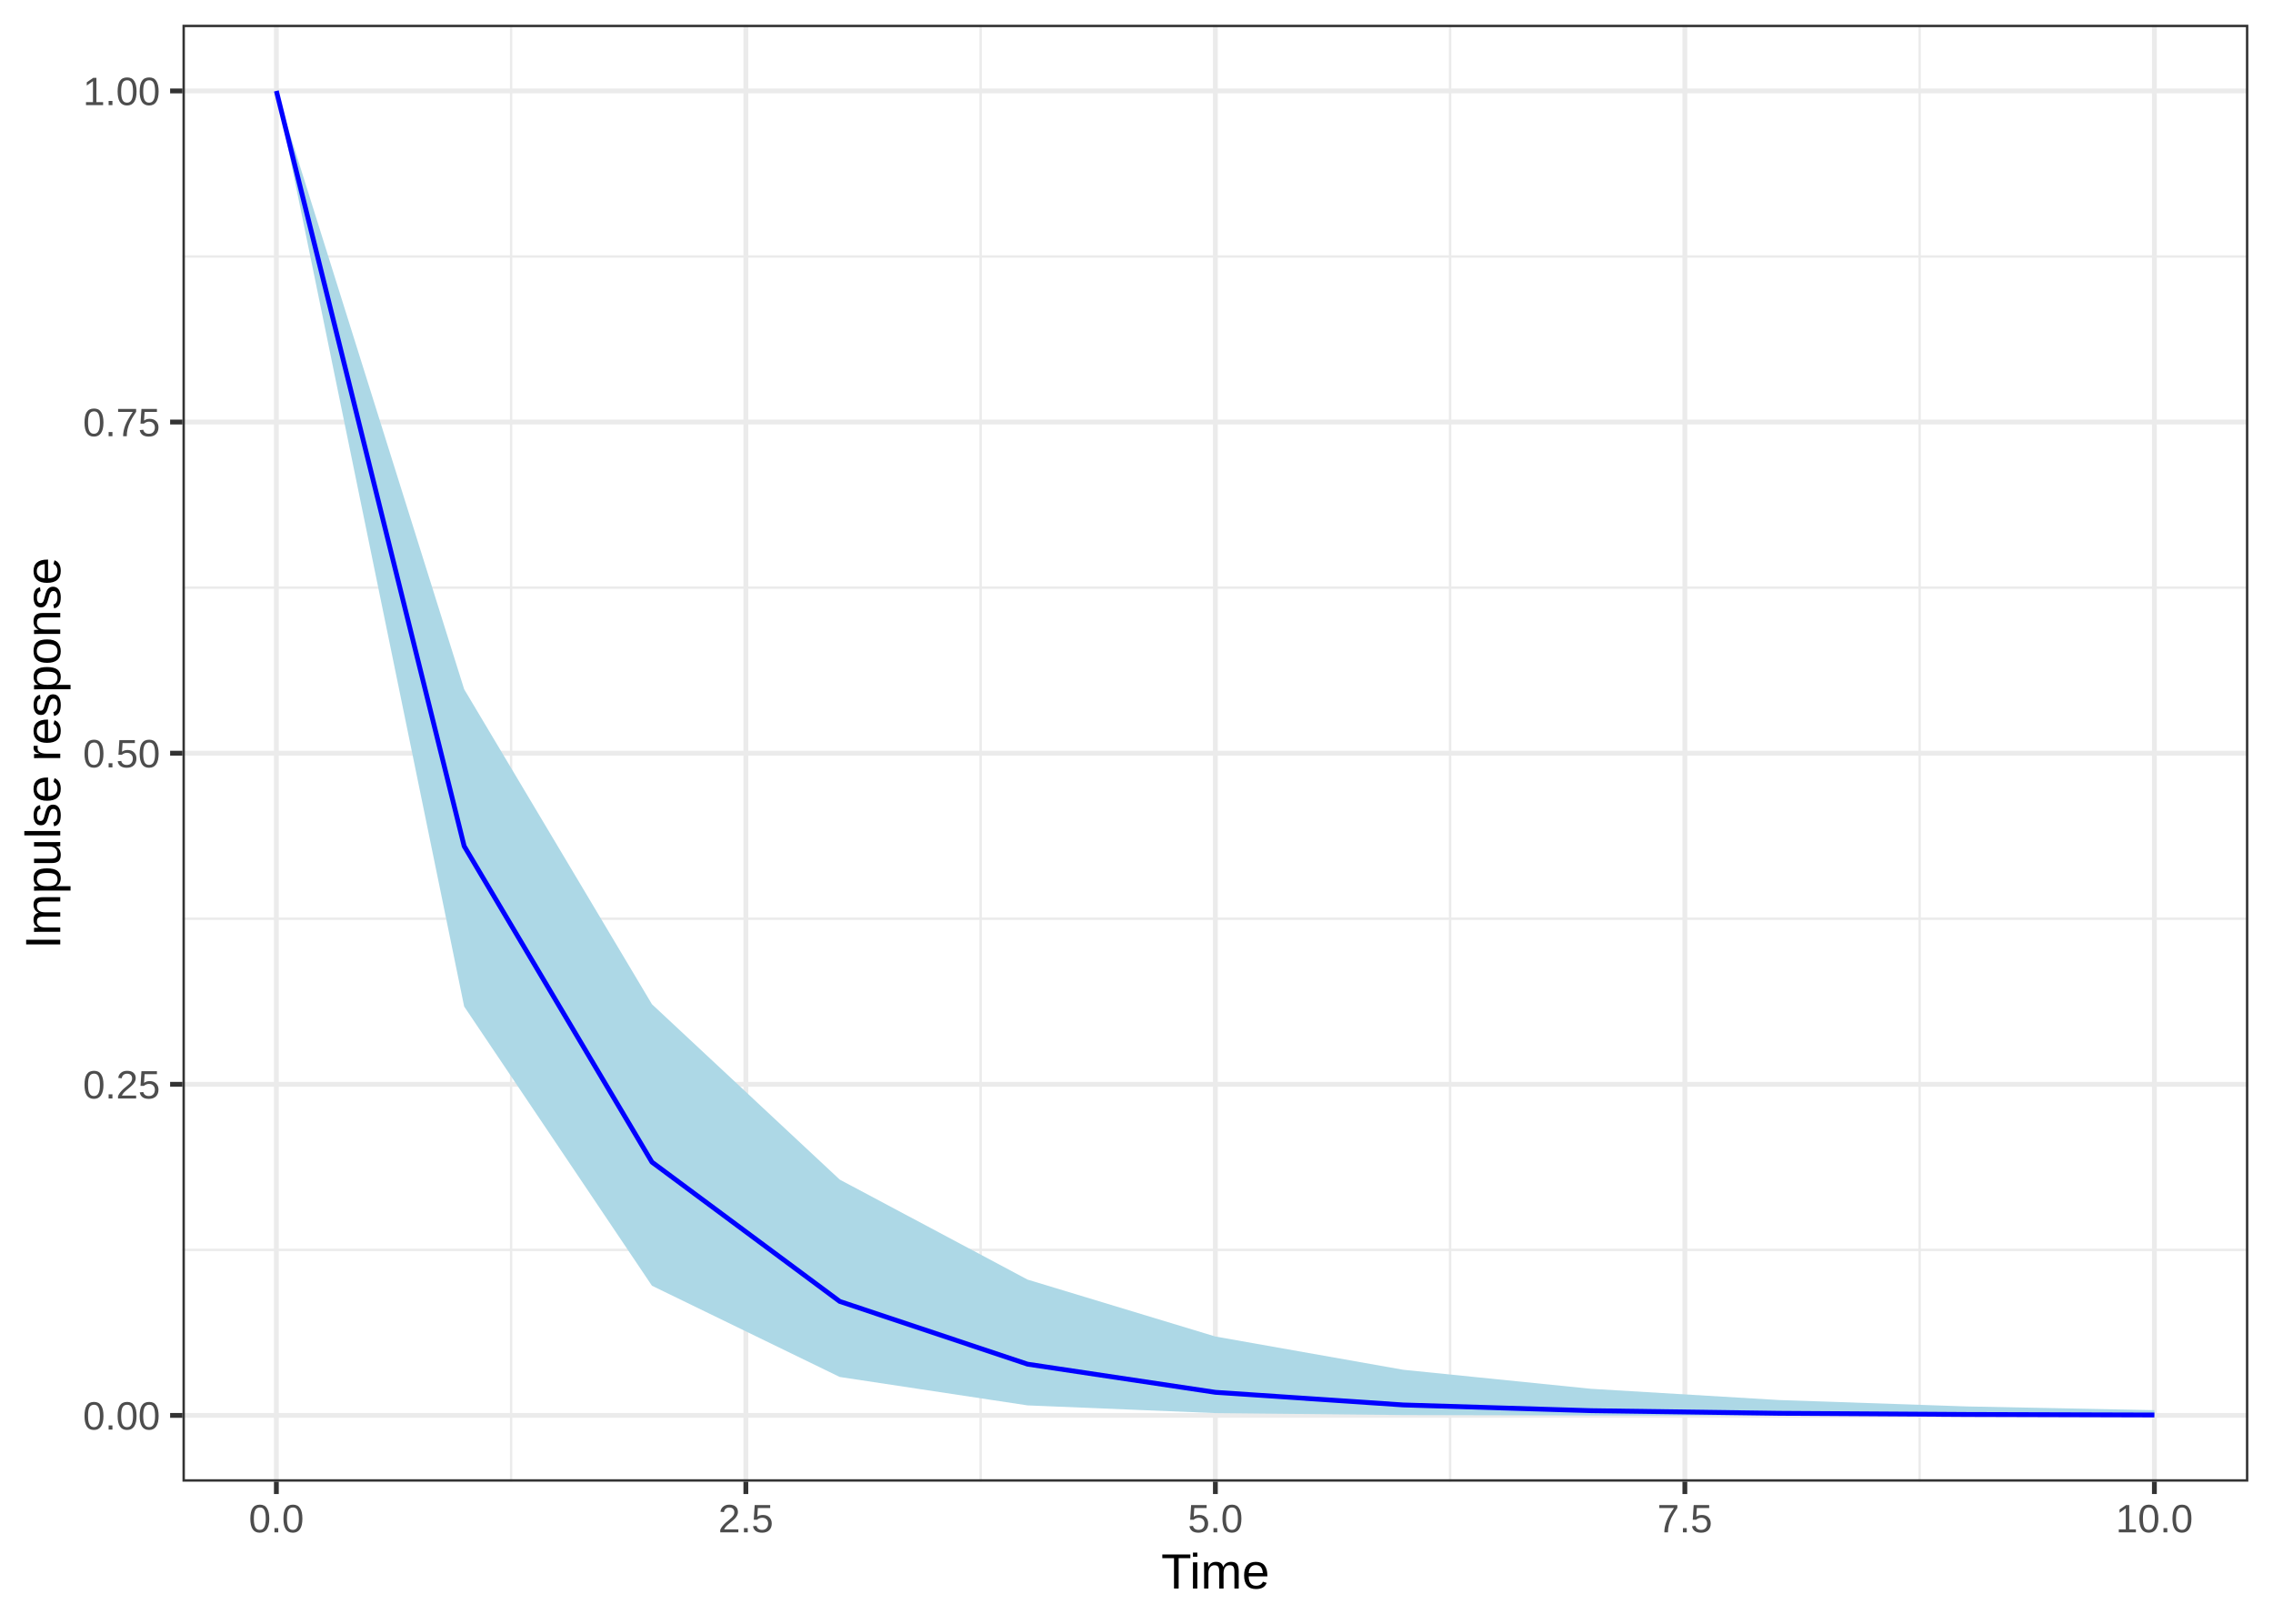
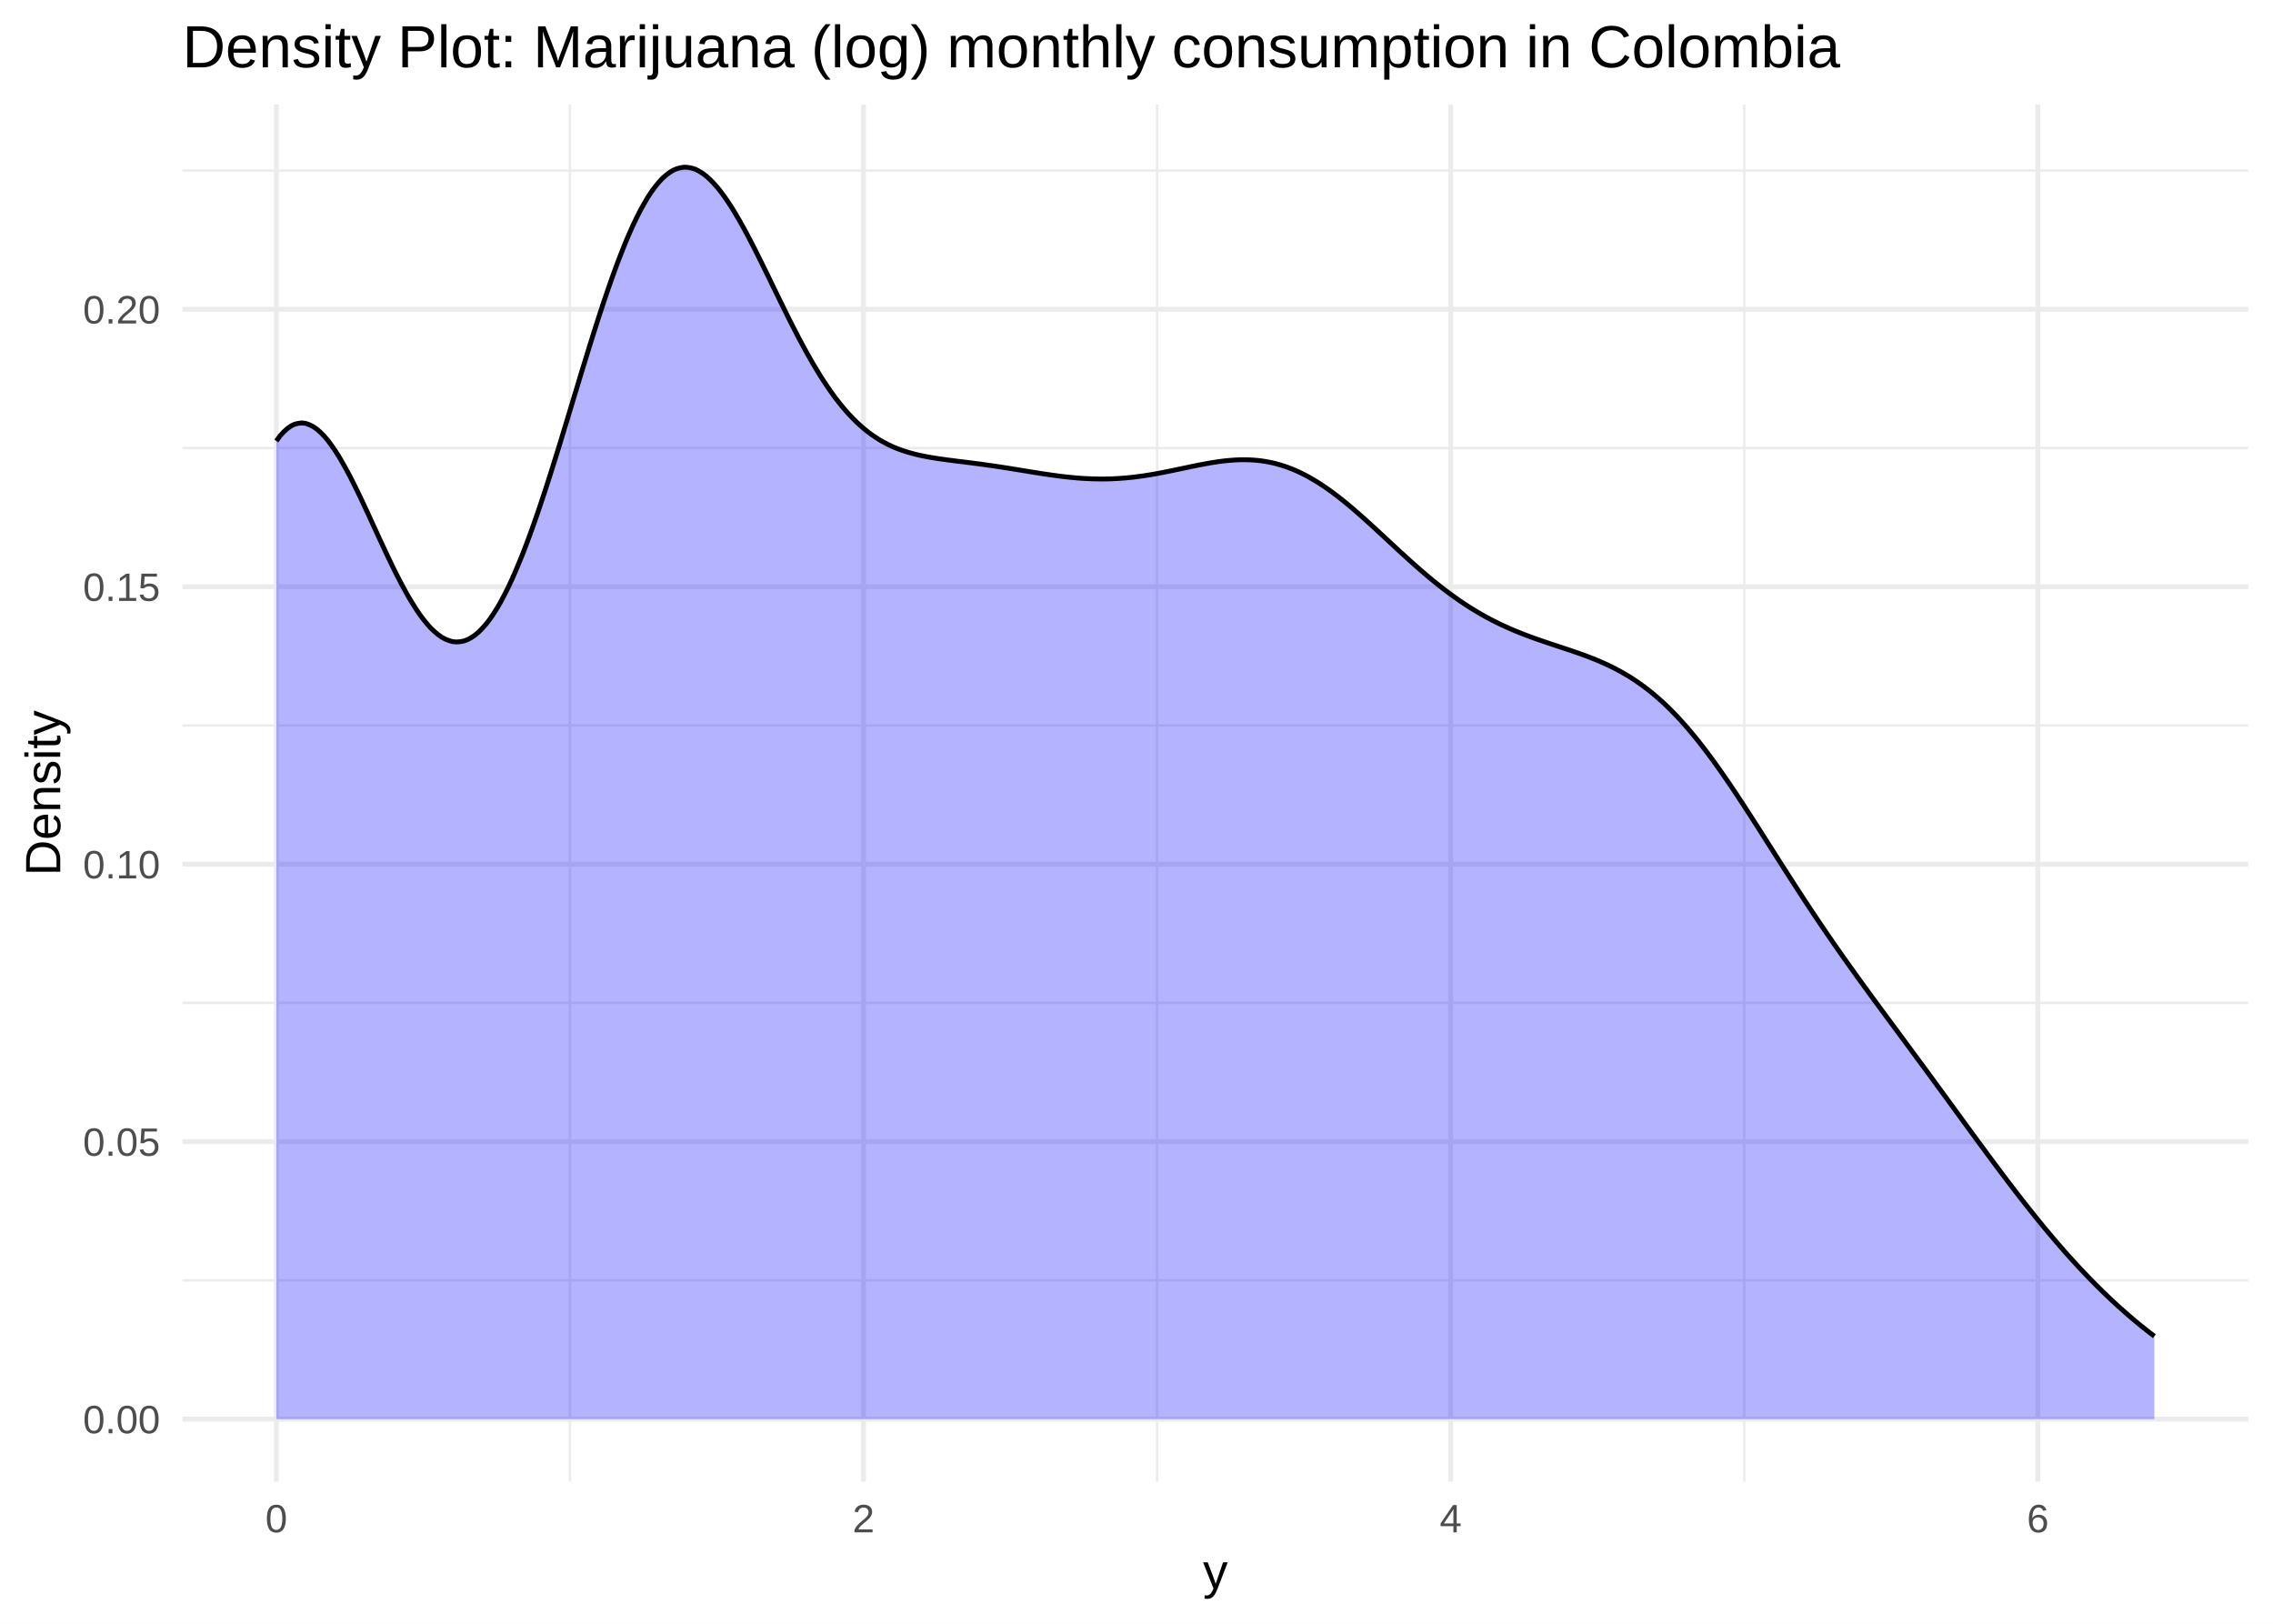
<svg xmlns="http://www.w3.org/2000/svg" width="504.00pt" height="360.00pt" viewBox="0 0 504.00 360.00">
  <g class="svglite">
    <defs>
      <style type="text/css">
    .svglite line, .svglite polyline, .svglite polygon, .svglite path, .svglite rect, .svglite circle {
      fill: none;
      stroke: #000000;
      stroke-linecap: round;
      stroke-linejoin: round;
      stroke-miterlimit: 10.00;
    }
    .svglite text {
      white-space: pre;
    }
    .svglite g.glyphgroup path {
      fill: inherit;
      stroke: none;
    }
  </style>
    </defs>
    <rect width="100%" height="100%" style="stroke: none; fill: #FFFFFF;" />
    <defs>
      <clipPath id="cpMC4wMHw1MDQuMDB8MC4wMHwzNjAuMDA=">
        <rect x="0.00" y="0.00" width="504.00" height="360.00" />
      </clipPath>
    </defs>
    <g clip-path="url(#cpMC4wMHw1MDQuMDB8MC4wMHwzNjAuMDA=)">
-       <rect x="0.00" y="0.00" width="504.00" height="360.00" style="stroke-width: 1.07; stroke: #FFFFFF; fill: #FFFFFF;" />
+       <rect x="0.00" y="0.00" width="504.00" height="360.00" style="stroke-width: 1.07; stroke: none; fill: #FFFFFF;" />
    </g>
    <defs>
-       <clipPath id="cpNDAuNDZ8NDk4LjUyfDUuNDh8MzI4LjUw">
-         <rect x="40.46" y="5.48" width="458.07" height="323.02" />
+       <clipPath id="cpNDAuNDZ8NDk4LjUyfDIzLjE4fDMyOC41MA==">
+         <rect x="40.46" y="23.18" width="458.07" height="305.33" />
      </clipPath>
    </defs>
-     <g clip-path="url(#cpNDAuNDZ8NDk4LjUyfDUuNDh8MzI4LjUw)">
-       <rect x="40.46" y="5.48" width="458.07" height="323.02" style="stroke-width: 1.07; stroke: none; fill: #FFFFFF;" />
-       <polyline points="40.46,277.11 498.52,277.11 " style="stroke-width: 0.53; stroke: #EBEBEB; stroke-linecap: butt;" />
-       <polyline points="40.46,203.69 498.52,203.69 " style="stroke-width: 0.53; stroke: #EBEBEB; stroke-linecap: butt;" />
-       <polyline points="40.46,130.28 498.52,130.28 " style="stroke-width: 0.53; stroke: #EBEBEB; stroke-linecap: butt;" />
-       <polyline points="40.46,56.87 498.52,56.87 " style="stroke-width: 0.53; stroke: #EBEBEB; stroke-linecap: butt;" />
-       <polyline points="113.33,328.50 113.33,5.48 " style="stroke-width: 0.53; stroke: #EBEBEB; stroke-linecap: butt;" />
-       <polyline points="217.44,328.50 217.44,5.48 " style="stroke-width: 0.53; stroke: #EBEBEB; stroke-linecap: butt;" />
-       <polyline points="321.54,328.50 321.54,5.48 " style="stroke-width: 0.53; stroke: #EBEBEB; stroke-linecap: butt;" />
-       <polyline points="425.65,328.50 425.65,5.48 " style="stroke-width: 0.53; stroke: #EBEBEB; stroke-linecap: butt;" />
-       <polyline points="40.46,313.81 498.52,313.81 " style="stroke-width: 1.07; stroke: #EBEBEB; stroke-linecap: butt;" />
-       <polyline points="40.46,240.40 498.52,240.40 " style="stroke-width: 1.07; stroke: #EBEBEB; stroke-linecap: butt;" />
-       <polyline points="40.46,166.99 498.52,166.99 " style="stroke-width: 1.07; stroke: #EBEBEB; stroke-linecap: butt;" />
-       <polyline points="40.46,93.57 498.52,93.57 " style="stroke-width: 1.07; stroke: #EBEBEB; stroke-linecap: butt;" />
-       <polyline points="40.46,20.16 498.52,20.16 " style="stroke-width: 1.07; stroke: #EBEBEB; stroke-linecap: butt;" />
-       <polyline points="61.28,328.50 61.28,5.48 " style="stroke-width: 1.07; stroke: #EBEBEB; stroke-linecap: butt;" />
-       <polyline points="165.38,328.50 165.38,5.48 " style="stroke-width: 1.07; stroke: #EBEBEB; stroke-linecap: butt;" />
-       <polyline points="269.49,328.50 269.49,5.48 " style="stroke-width: 1.07; stroke: #EBEBEB; stroke-linecap: butt;" />
-       <polyline points="373.59,328.50 373.59,5.48 " style="stroke-width: 1.07; stroke: #EBEBEB; stroke-linecap: butt;" />
-       <polyline points="477.70,328.50 477.70,5.48 " style="stroke-width: 1.07; stroke: #EBEBEB; stroke-linecap: butt;" />
-       <polygon points="61.28,20.16 102.92,152.81 144.56,222.65 186.20,261.53 227.85,283.70 269.49,296.32 311.13,303.69 352.77,307.91 394.41,310.40 436.06,311.82 477.70,312.65 477.70,313.82 436.06,313.82 394.41,313.82 352.77,313.82 311.13,313.73 269.49,313.30 227.85,311.59 186.20,305.29 144.56,285.06 102.92,223.15 61.28,20.16 " style="stroke-width: 0.00; stroke: none; stroke-linecap: butt; fill: #ADD8E6;" />
-       <polyline points="61.28,20.16 102.92,152.81 144.56,222.65 186.20,261.53 227.85,283.70 269.49,296.32 311.13,303.69 352.77,307.91 394.41,310.40 436.06,311.82 477.70,312.65 " style="stroke-width: 1.07; stroke: none; stroke-linecap: butt;" />
-       <polyline points="477.70,313.82 436.06,313.82 394.41,313.82 352.77,313.82 311.13,313.73 269.49,313.30 227.85,311.59 186.20,305.29 144.56,285.06 102.92,223.15 61.28,20.16 " style="stroke-width: 1.07; stroke: none; stroke-linecap: butt;" />
-       <polyline points="61.28,20.16 102.92,187.59 144.56,257.65 186.20,288.54 227.85,302.45 269.49,308.69 311.13,311.49 352.77,312.76 394.41,313.34 436.06,313.60 477.70,313.72 " style="stroke-width: 1.07; stroke: #0000FF; stroke-linecap: butt;" />
-       <rect x="40.46" y="5.48" width="458.07" height="323.02" style="stroke-width: 1.07; stroke: #333333;" />
+     <g clip-path="url(#cpNDAuNDZ8NDk4LjUyfDIzLjE4fDMyOC41MA==)">
+       <polyline points="40.46,283.87 498.52,283.87 " style="stroke-width: 0.53; stroke: #EBEBEB; stroke-linecap: butt;" />
+       <polyline points="40.46,222.35 498.52,222.35 " style="stroke-width: 0.53; stroke: #EBEBEB; stroke-linecap: butt;" />
+       <polyline points="40.46,160.84 498.52,160.84 " style="stroke-width: 0.53; stroke: #EBEBEB; stroke-linecap: butt;" />
+       <polyline points="40.46,99.32 498.52,99.32 " style="stroke-width: 0.53; stroke: #EBEBEB; stroke-linecap: butt;" />
+       <polyline points="40.46,37.81 498.52,37.81 " style="stroke-width: 0.53; stroke: #EBEBEB; stroke-linecap: butt;" />
+       <polyline points="126.37,328.50 126.37,23.18 " style="stroke-width: 0.53; stroke: #EBEBEB; stroke-linecap: butt;" />
+       <polyline points="256.57,328.50 256.57,23.18 " style="stroke-width: 0.53; stroke: #EBEBEB; stroke-linecap: butt;" />
+       <polyline points="386.76,328.50 386.76,23.18 " style="stroke-width: 0.53; stroke: #EBEBEB; stroke-linecap: butt;" />
+       <polyline points="40.46,314.63 498.52,314.63 " style="stroke-width: 1.07; stroke: #EBEBEB; stroke-linecap: butt;" />
+       <polyline points="40.46,253.11 498.52,253.11 " style="stroke-width: 1.07; stroke: #EBEBEB; stroke-linecap: butt;" />
+       <polyline points="40.46,191.60 498.52,191.60 " style="stroke-width: 1.07; stroke: #EBEBEB; stroke-linecap: butt;" />
+       <polyline points="40.46,130.08 498.52,130.08 " style="stroke-width: 1.07; stroke: #EBEBEB; stroke-linecap: butt;" />
+       <polyline points="40.46,68.57 498.52,68.57 " style="stroke-width: 1.07; stroke: #EBEBEB; stroke-linecap: butt;" />
+       <polyline points="61.28,328.50 61.28,23.18 " style="stroke-width: 1.07; stroke: #EBEBEB; stroke-linecap: butt;" />
+       <polyline points="191.47,328.50 191.47,23.18 " style="stroke-width: 1.07; stroke: #EBEBEB; stroke-linecap: butt;" />
+       <polyline points="321.67,328.50 321.67,23.18 " style="stroke-width: 1.07; stroke: #EBEBEB; stroke-linecap: butt;" />
+       <polyline points="451.86,328.50 451.86,23.18 " style="stroke-width: 1.07; stroke: #EBEBEB; stroke-linecap: butt;" />
+       <polygon points="61.28,97.77 62.09,96.64 62.91,95.75 63.72,95.02 64.54,94.43 65.35,94.05 66.17,93.85 66.98,93.77 67.80,93.88 68.61,94.17 69.43,94.57 70.24,95.13 71.06,95.85 71.87,96.68 72.69,97.63 73.50,98.73 74.32,99.91 75.13,101.18 75.94,102.58 76.76,104.04 77.57,105.55 78.39,107.17 79.20,108.82 80.02,110.50 80.83,112.24 81.65,114.00 82.46,115.77 83.28,117.54 84.09,119.32 84.91,121.08 85.72,122.82 86.54,124.53 87.35,126.21 88.17,127.84 88.98,129.40 89.80,130.92 90.61,132.37 91.43,133.72 92.24,135.01 93.06,136.22 93.87,137.31 94.69,138.31 95.50,139.24 96.32,140.01 97.13,140.69 97.95,141.28 98.76,141.71 99.58,142.03 100.39,142.26 101.21,142.33 102.02,142.27 102.84,142.12 103.65,141.82 104.47,141.38 105.28,140.84 106.10,140.16 106.91,139.34 107.73,138.42 108.54,137.38 109.36,136.18 110.17,134.90 110.99,133.51 111.80,131.97 112.62,130.35 113.43,128.64 114.25,126.78 115.06,124.85 115.88,122.85 116.69,120.73 117.51,118.54 118.32,116.28 119.14,113.94 119.95,111.53 120.77,109.07 121.58,106.56 122.40,103.99 123.21,101.39 124.03,98.76 124.84,96.09 125.65,93.42 126.47,90.72 127.28,88.03 128.10,85.33 128.91,82.64 129.73,79.98 130.54,77.34 131.36,74.72 132.17,72.15 132.99,69.62 133.80,67.14 134.62,64.73 135.43,62.39 136.25,60.10 137.06,57.91 137.88,55.81 138.69,53.77 139.51,51.85 140.32,50.04 141.14,48.31 141.95,46.70 142.77,45.23 143.58,43.84 144.40,42.58 145.21,41.48 146.03,40.47 146.84,39.58 147.66,38.86 148.47,38.24 149.29,37.73 150.10,37.40 150.92,37.18 151.73,37.06 152.55,37.11 153.36,37.27 154.18,37.52 154.99,37.94 155.81,38.45 156.62,39.06 157.44,39.80 158.25,40.64 159.07,41.56 159.88,42.58 160.70,43.70 161.51,44.88 162.33,46.14 163.14,47.49 163.96,48.88 164.77,50.33 165.59,51.84 166.40,53.39 167.22,54.97 168.03,56.59 168.85,58.23 169.66,59.89 170.48,61.56 171.29,63.24 172.11,64.92 172.92,66.59 173.74,68.25 174.55,69.90 175.36,71.52 176.18,73.12 176.99,74.69 177.81,76.23 178.62,77.72 179.44,79.19 180.25,80.61 181.07,81.97 181.88,83.30 182.70,84.58 183.51,85.79 184.33,86.97 185.14,88.10 185.96,89.15 186.77,90.16 187.59,91.13 188.40,92.02 189.22,92.87 190.03,93.68 190.85,94.42 191.66,95.12 192.48,95.78 193.29,96.38 194.11,96.93 194.92,97.46 195.74,97.93 196.55,98.36 197.37,98.77 198.18,99.14 199.00,99.47 199.81,99.77 200.63,100.05 201.44,100.30 202.26,100.53 203.07,100.74 203.89,100.93 204.70,101.10 205.52,101.26 206.33,101.41 207.15,101.54 207.96,101.67 208.78,101.79 209.59,101.90 210.41,102.01 211.22,102.11 212.04,102.22 212.85,102.32 213.67,102.42 214.48,102.52 215.30,102.62 216.11,102.73 216.93,102.83 217.74,102.94 218.56,103.06 219.37,103.17 220.19,103.29 221.00,103.41 221.82,103.53 222.63,103.66 223.45,103.78 224.26,103.91 225.07,104.05 225.89,104.18 226.70,104.31 227.52,104.44 228.33,104.58 229.15,104.71 229.96,104.84 230.78,104.97 231.59,105.09 232.41,105.21 233.22,105.33 234.04,105.44 234.85,105.55 235.67,105.65 236.48,105.74 237.30,105.83 238.11,105.90 238.93,105.98 239.74,106.04 240.56,106.09 241.37,106.13 242.19,106.16 243.00,106.18 243.82,106.20 244.63,106.20 245.45,106.19 246.26,106.17 247.08,106.13 247.89,106.09 248.71,106.03 249.52,105.97 250.34,105.89 251.15,105.81 251.97,105.71 252.78,105.60 253.60,105.49 254.41,105.36 255.23,105.23 256.04,105.09 256.86,104.94 257.67,104.78 258.49,104.62 259.30,104.46 260.12,104.29 260.93,104.12 261.75,103.95 262.56,103.78 263.38,103.61 264.19,103.43 265.01,103.27 265.82,103.10 266.64,102.95 267.45,102.80 268.27,102.65 269.08,102.52 269.90,102.39 270.71,102.28 271.53,102.18 272.34,102.10 273.16,102.03 273.97,101.98 274.78,101.94 275.60,101.93 276.41,101.94 277.23,101.96 278.04,102.01 278.86,102.08 279.67,102.17 280.49,102.30 281.30,102.44 282.12,102.61 282.93,102.81 283.75,103.04 284.56,103.28 285.38,103.56 286.19,103.87 287.01,104.20 287.82,104.56 288.64,104.95 289.45,105.36 290.27,105.80 291.08,106.27 291.90,106.76 292.71,107.27 293.53,107.81 294.34,108.37 295.16,108.95 295.97,109.56 296.79,110.18 297.60,110.82 298.42,111.48 299.23,112.16 300.05,112.85 300.86,113.55 301.68,114.27 302.49,114.99 303.31,115.73 304.12,116.47 304.94,117.21 305.75,117.97 306.57,118.72 307.38,119.48 308.20,120.24 309.01,120.99 309.83,121.75 310.64,122.50 311.46,123.24 312.27,123.98 313.09,124.72 313.90,125.44 314.72,126.16 315.53,126.86 316.35,127.56 317.16,128.24 317.98,128.91 318.79,129.56 319.61,130.21 320.42,130.84 321.24,131.45 322.05,132.04 322.87,132.63 323.68,133.20 324.49,133.75 325.31,134.28 326.12,134.80 326.94,135.30 327.75,135.79 328.57,136.26 329.38,136.72 330.20,137.16 331.01,137.58 331.83,137.99 332.64,138.39 333.46,138.77 334.27,139.14 335.09,139.50 335.90,139.85 336.72,140.18 337.53,140.50 338.35,140.82 339.16,141.12 339.98,141.42 340.79,141.71 341.61,141.99 342.42,142.27 343.24,142.55 344.05,142.82 344.87,143.09 345.68,143.36 346.50,143.63 347.31,143.90 348.13,144.17 348.94,144.45 349.76,144.73 350.57,145.02 351.39,145.31 352.20,145.62 353.02,145.94 353.83,146.26 354.65,146.61 355.46,146.96 356.28,147.33 357.09,147.72 357.91,148.13 358.72,148.55 359.54,149.00 360.35,149.47 361.17,149.95 361.98,150.47 362.80,151.01 363.61,151.57 364.43,152.16 365.24,152.78 366.06,153.42 366.87,154.09 367.69,154.80 368.50,155.52 369.32,156.28 370.13,157.07 370.95,157.89 371.76,158.73 372.58,159.61 373.39,160.52 374.20,161.44 375.02,162.41 375.83,163.39 376.65,164.40 377.46,165.44 378.28,166.51 379.09,167.59 379.91,168.70 380.72,169.83 381.54,170.98 382.35,172.15 383.17,173.34 383.98,174.54 384.80,175.75 385.61,176.99 386.43,178.23 387.24,179.48 388.06,180.74 388.87,182.01 389.69,183.28 390.50,184.56 391.32,185.84 392.13,187.12 392.95,188.41 393.76,189.69 394.58,190.97 395.39,192.25 396.21,193.52 397.02,194.79 397.84,196.06 398.65,197.31 399.47,198.57 400.28,199.81 401.10,201.05 401.91,202.28 402.73,203.50 403.54,204.71 404.36,205.91 405.17,207.11 405.99,208.29 406.80,209.47 407.62,210.64 408.43,211.80 409.25,212.96 410.06,214.10 410.88,215.24 411.69,216.38 412.51,217.51 413.32,218.63 414.14,219.75 414.95,220.87 415.77,221.98 416.58,223.08 417.40,224.19 418.21,225.30 419.03,226.40 419.84,227.50 420.66,228.60 421.47,229.70 422.28,230.80 423.10,231.90 423.91,233.01 424.73,234.11 425.54,235.22 426.36,236.32 427.17,237.43 427.99,238.54 428.80,239.65 429.62,240.77 430.43,241.88 431.25,243.00 432.06,244.11 432.88,245.23 433.69,246.35 434.51,247.46 435.32,248.58 436.14,249.70 436.95,250.81 437.77,251.93 438.58,253.04 439.40,254.15 440.21,255.25 441.03,256.36 441.84,257.45 442.66,258.55 443.47,259.64 444.29,260.72 445.10,261.80 445.92,262.87 446.73,263.93 447.55,264.99 448.36,266.03 449.18,267.07 449.99,268.10 450.81,269.13 451.62,270.14 452.44,271.14 453.25,272.13 454.07,273.11 454.88,274.08 455.70,275.04 456.51,275.99 457.33,276.92 458.14,277.85 458.96,278.76 459.77,279.66 460.59,280.55 461.40,281.42 462.22,282.28 463.03,283.13 463.85,283.97 464.66,284.80 465.48,285.61 466.29,286.41 467.11,287.19 467.92,287.97 468.74,288.73 469.55,289.48 470.37,290.21 471.18,290.93 471.99,291.64 472.81,292.34 473.62,293.02 474.44,293.70 475.25,294.35 476.07,295.00 476.88,295.63 477.70,296.25 477.70,314.63 476.88,314.63 476.07,314.63 475.25,314.63 474.44,314.63 473.62,314.63 472.81,314.63 471.99,314.63 471.18,314.63 470.37,314.63 469.55,314.63 468.74,314.63 467.92,314.63 467.11,314.63 466.29,314.63 465.48,314.63 464.66,314.63 463.85,314.63 463.03,314.63 462.22,314.63 461.40,314.63 460.59,314.63 459.77,314.63 458.96,314.63 458.14,314.63 457.33,314.63 456.51,314.63 455.70,314.63 454.88,314.63 454.07,314.63 453.25,314.63 452.44,314.63 451.62,314.63 450.81,314.63 449.99,314.63 449.18,314.63 448.36,314.63 447.55,314.63 446.73,314.63 445.92,314.63 445.10,314.63 444.29,314.63 443.47,314.63 442.66,314.63 441.84,314.63 441.03,314.63 440.21,314.63 439.40,314.63 438.58,314.63 437.77,314.63 436.95,314.63 436.14,314.63 435.32,314.63 434.51,314.63 433.69,314.63 432.88,314.63 432.06,314.63 431.25,314.63 430.43,314.63 429.62,314.63 428.80,314.63 427.99,314.63 427.17,314.63 426.36,314.63 425.54,314.63 424.73,314.63 423.91,314.63 423.10,314.63 422.28,314.63 421.47,314.63 420.66,314.63 419.84,314.63 419.03,314.63 418.21,314.63 417.40,314.63 416.58,314.63 415.77,314.63 414.95,314.63 414.14,314.63 413.32,314.63 412.51,314.63 411.69,314.63 410.88,314.63 410.06,314.63 409.25,314.63 408.43,314.63 407.62,314.63 406.80,314.63 405.99,314.63 405.17,314.63 404.36,314.63 403.54,314.63 402.73,314.63 401.91,314.63 401.10,314.63 400.28,314.63 399.47,314.63 398.65,314.63 397.84,314.63 397.02,314.63 396.21,314.63 395.39,314.63 394.58,314.63 393.76,314.63 392.95,314.63 392.13,314.63 391.32,314.63 390.50,314.63 389.69,314.63 388.87,314.63 388.06,314.63 387.24,314.63 386.43,314.63 385.61,314.63 384.80,314.63 383.98,314.63 383.17,314.63 382.35,314.63 381.54,314.63 380.72,314.63 379.91,314.63 379.09,314.63 378.28,314.63 377.46,314.63 376.65,314.63 375.83,314.63 375.02,314.63 374.20,314.63 373.39,314.63 372.58,314.63 371.76,314.63 370.95,314.63 370.13,314.63 369.32,314.63 368.50,314.63 367.69,314.63 366.87,314.63 366.06,314.63 365.24,314.63 364.43,314.63 363.61,314.63 362.80,314.63 361.98,314.63 361.17,314.63 360.35,314.63 359.54,314.63 358.72,314.63 357.91,314.63 357.09,314.63 356.28,314.63 355.46,314.63 354.65,314.63 353.83,314.63 353.02,314.63 352.20,314.63 351.39,314.63 350.57,314.63 349.76,314.63 348.94,314.63 348.13,314.63 347.31,314.63 346.50,314.63 345.68,314.63 344.87,314.63 344.05,314.63 343.24,314.63 342.42,314.63 341.61,314.63 340.79,314.63 339.98,314.63 339.16,314.63 338.35,314.63 337.53,314.63 336.72,314.63 335.90,314.63 335.09,314.63 334.27,314.63 333.46,314.63 332.64,314.63 331.83,314.63 331.01,314.63 330.20,314.63 329.38,314.63 328.57,314.63 327.75,314.63 326.94,314.63 326.12,314.63 325.31,314.63 324.49,314.63 323.68,314.63 322.87,314.63 322.05,314.63 321.24,314.63 320.42,314.63 319.61,314.63 318.79,314.63 317.98,314.63 317.16,314.63 316.35,314.63 315.53,314.63 314.72,314.63 313.90,314.63 313.09,314.63 312.27,314.63 311.46,314.63 310.64,314.63 309.83,314.63 309.01,314.63 308.20,314.63 307.38,314.63 306.57,314.63 305.75,314.63 304.94,314.63 304.12,314.63 303.31,314.63 302.49,314.63 301.68,314.63 300.86,314.63 300.05,314.63 299.23,314.63 298.42,314.63 297.60,314.63 296.79,314.63 295.97,314.63 295.16,314.63 294.34,314.63 293.53,314.63 292.71,314.63 291.90,314.63 291.08,314.63 290.27,314.63 289.45,314.63 288.64,314.63 287.82,314.63 287.01,314.63 286.19,314.63 285.38,314.63 284.56,314.63 283.75,314.63 282.93,314.63 282.12,314.63 281.30,314.63 280.49,314.63 279.67,314.63 278.86,314.63 278.04,314.63 277.23,314.63 276.41,314.63 275.60,314.63 274.78,314.63 273.97,314.63 273.16,314.63 272.34,314.63 271.53,314.63 270.71,314.63 269.90,314.63 269.08,314.63 268.27,314.63 267.45,314.63 266.64,314.63 265.82,314.63 265.01,314.63 264.19,314.63 263.38,314.63 262.56,314.63 261.75,314.63 260.93,314.63 260.12,314.63 259.30,314.63 258.49,314.63 257.67,314.63 256.86,314.63 256.04,314.63 255.23,314.63 254.41,314.63 253.60,314.63 252.78,314.63 251.97,314.63 251.15,314.63 250.34,314.63 249.52,314.63 248.71,314.63 247.89,314.63 247.08,314.63 246.26,314.63 245.45,314.63 244.63,314.63 243.82,314.63 243.00,314.63 242.19,314.63 241.37,314.63 240.56,314.63 239.74,314.63 238.93,314.63 238.11,314.63 237.30,314.63 236.48,314.63 235.67,314.63 234.85,314.63 234.04,314.63 233.22,314.63 232.41,314.63 231.59,314.63 230.78,314.63 229.96,314.63 229.15,314.63 228.33,314.63 227.52,314.63 226.70,314.63 225.89,314.63 225.07,314.63 224.26,314.63 223.45,314.63 222.63,314.63 221.82,314.63 221.00,314.63 220.19,314.63 219.37,314.63 218.56,314.63 217.74,314.63 216.93,314.63 216.11,314.63 215.30,314.63 214.48,314.63 213.67,314.63 212.85,314.63 212.04,314.63 211.22,314.63 210.41,314.63 209.59,314.63 208.78,314.63 207.96,314.63 207.15,314.63 206.33,314.63 205.52,314.63 204.70,314.63 203.89,314.63 203.07,314.63 202.26,314.63 201.44,314.63 200.63,314.63 199.81,314.63 199.00,314.63 198.18,314.63 197.37,314.63 196.55,314.63 195.74,314.63 194.92,314.63 194.11,314.63 193.29,314.63 192.48,314.63 191.66,314.63 190.85,314.63 190.03,314.63 189.22,314.63 188.40,314.63 187.59,314.63 186.77,314.63 185.96,314.63 185.14,314.63 184.33,314.63 183.51,314.63 182.70,314.63 181.88,314.63 181.07,314.63 180.25,314.63 179.44,314.63 178.62,314.63 177.81,314.63 176.99,314.63 176.18,314.63 175.36,314.63 174.55,314.63 173.74,314.63 172.92,314.63 172.11,314.63 171.29,314.63 170.48,314.63 169.66,314.63 168.85,314.63 168.03,314.63 167.22,314.63 166.40,314.63 165.59,314.63 164.77,314.63 163.96,314.63 163.14,314.63 162.33,314.63 161.51,314.63 160.70,314.63 159.88,314.63 159.07,314.63 158.25,314.63 157.44,314.63 156.62,314.63 155.81,314.63 154.99,314.63 154.18,314.63 153.36,314.63 152.55,314.63 151.73,314.63 150.92,314.63 150.10,314.63 149.29,314.63 148.47,314.63 147.66,314.63 146.84,314.63 146.03,314.63 145.21,314.63 144.40,314.63 143.58,314.63 142.77,314.63 141.95,314.63 141.14,314.63 140.32,314.63 139.51,314.63 138.69,314.63 137.88,314.63 137.06,314.63 136.25,314.63 135.43,314.63 134.62,314.63 133.80,314.63 132.99,314.63 132.17,314.63 131.36,314.63 130.54,314.63 129.73,314.63 128.91,314.63 128.10,314.63 127.28,314.63 126.47,314.63 125.65,314.63 124.84,314.63 124.03,314.63 123.21,314.63 122.40,314.63 121.58,314.63 120.77,314.63 119.95,314.63 119.14,314.63 118.32,314.63 117.51,314.63 116.69,314.63 115.88,314.63 115.06,314.63 114.25,314.63 113.43,314.63 112.62,314.63 111.80,314.63 110.99,314.63 110.17,314.63 109.36,314.63 108.54,314.63 107.73,314.63 106.91,314.63 106.10,314.63 105.28,314.63 104.47,314.63 103.65,314.63 102.84,314.63 102.02,314.63 101.21,314.63 100.39,314.63 99.58,314.63 98.76,314.63 97.95,314.63 97.13,314.63 96.32,314.63 95.50,314.63 94.69,314.63 93.87,314.63 93.06,314.63 92.24,314.63 91.43,314.63 90.61,314.63 89.80,314.63 88.98,314.63 88.17,314.63 87.35,314.63 86.54,314.63 85.72,314.63 84.91,314.63 84.09,314.63 83.28,314.63 82.46,314.63 81.65,314.63 80.83,314.63 80.02,314.63 79.20,314.63 78.39,314.63 77.57,314.63 76.76,314.63 75.94,314.63 75.13,314.63 74.32,314.63 73.50,314.63 72.69,314.63 71.87,314.63 71.06,314.63 70.24,314.63 69.43,314.63 68.61,314.63 67.80,314.63 66.98,314.63 66.17,314.63 65.35,314.63 64.54,314.63 63.72,314.63 62.91,314.63 62.09,314.63 61.28,314.63 " style="stroke-width: 0.00; stroke: none; stroke-linecap: butt; fill: #0000FF; fill-opacity: 0.30;" />
+       <polyline points="61.28,97.77 62.09,96.64 62.91,95.75 63.72,95.02 64.54,94.43 65.35,94.05 66.17,93.85 66.98,93.77 67.80,93.88 68.61,94.17 69.43,94.57 70.24,95.13 71.06,95.85 71.87,96.68 72.69,97.63 73.50,98.73 74.32,99.91 75.13,101.18 75.94,102.58 76.76,104.04 77.57,105.55 78.39,107.17 79.20,108.82 80.02,110.50 80.83,112.24 81.65,114.00 82.46,115.77 83.28,117.54 84.09,119.32 84.91,121.08 85.72,122.82 86.54,124.53 87.35,126.21 88.17,127.84 88.98,129.40 89.80,130.92 90.61,132.37 91.43,133.72 92.24,135.01 93.06,136.22 93.87,137.31 94.69,138.31 95.50,139.24 96.32,140.01 97.13,140.69 97.95,141.28 98.76,141.71 99.58,142.03 100.39,142.26 101.21,142.33 102.02,142.27 102.84,142.12 103.65,141.82 104.47,141.38 105.28,140.84 106.10,140.16 106.91,139.34 107.73,138.42 108.54,137.38 109.36,136.18 110.17,134.90 110.99,133.51 111.80,131.97 112.62,130.35 113.43,128.64 114.25,126.78 115.06,124.85 115.88,122.85 116.69,120.73 117.51,118.54 118.32,116.28 119.14,113.94 119.95,111.53 120.77,109.07 121.58,106.56 122.40,103.99 123.21,101.39 124.03,98.76 124.84,96.09 125.65,93.42 126.47,90.72 127.28,88.03 128.10,85.33 128.91,82.64 129.73,79.98 130.54,77.34 131.36,74.72 132.17,72.15 132.99,69.62 133.80,67.14 134.62,64.73 135.43,62.39 136.25,60.10 137.06,57.91 137.88,55.81 138.69,53.77 139.51,51.85 140.32,50.04 141.14,48.31 141.95,46.70 142.77,45.23 143.58,43.84 144.40,42.58 145.21,41.48 146.03,40.47 146.84,39.58 147.66,38.86 148.47,38.24 149.29,37.73 150.10,37.40 150.92,37.18 151.73,37.06 152.55,37.11 153.36,37.27 154.18,37.52 154.99,37.94 155.81,38.45 156.62,39.06 157.44,39.80 158.25,40.64 159.07,41.56 159.88,42.58 160.70,43.70 161.51,44.88 162.33,46.14 163.14,47.49 163.96,48.88 164.77,50.33 165.59,51.84 166.40,53.39 167.22,54.97 168.03,56.59 168.85,58.23 169.66,59.89 170.48,61.56 171.29,63.24 172.11,64.92 172.92,66.59 173.74,68.25 174.55,69.90 175.36,71.52 176.18,73.12 176.99,74.69 177.81,76.23 178.62,77.72 179.44,79.19 180.25,80.61 181.07,81.97 181.88,83.30 182.70,84.58 183.51,85.79 184.33,86.97 185.14,88.10 185.96,89.15 186.77,90.16 187.59,91.13 188.40,92.02 189.22,92.87 190.03,93.68 190.85,94.42 191.66,95.12 192.48,95.78 193.29,96.38 194.11,96.93 194.92,97.46 195.74,97.93 196.55,98.36 197.37,98.77 198.18,99.14 199.00,99.47 199.81,99.77 200.63,100.05 201.44,100.30 202.26,100.53 203.07,100.74 203.89,100.93 204.70,101.10 205.52,101.26 206.33,101.41 207.15,101.54 207.96,101.67 208.78,101.79 209.59,101.90 210.41,102.01 211.22,102.11 212.04,102.22 212.85,102.32 213.67,102.42 214.48,102.52 215.30,102.62 216.11,102.73 216.93,102.83 217.74,102.94 218.56,103.06 219.37,103.17 220.19,103.29 221.00,103.41 221.82,103.53 222.63,103.66 223.45,103.78 224.26,103.91 225.07,104.05 225.89,104.18 226.70,104.31 227.52,104.44 228.33,104.58 229.15,104.71 229.96,104.84 230.78,104.97 231.59,105.09 232.41,105.21 233.22,105.33 234.04,105.44 234.85,105.55 235.67,105.65 236.48,105.74 237.30,105.83 238.11,105.90 238.93,105.98 239.74,106.04 240.56,106.09 241.37,106.13 242.19,106.16 243.00,106.18 243.82,106.20 244.63,106.20 245.45,106.19 246.26,106.17 247.08,106.13 247.89,106.09 248.71,106.03 249.52,105.97 250.34,105.89 251.15,105.81 251.97,105.71 252.78,105.60 253.60,105.49 254.41,105.36 255.23,105.23 256.04,105.09 256.86,104.94 257.67,104.78 258.49,104.62 259.30,104.46 260.12,104.29 260.93,104.12 261.75,103.95 262.56,103.78 263.38,103.61 264.19,103.43 265.01,103.27 265.82,103.10 266.64,102.95 267.45,102.80 268.27,102.65 269.08,102.52 269.90,102.39 270.71,102.28 271.53,102.18 272.34,102.10 273.16,102.03 273.97,101.98 274.78,101.94 275.60,101.93 276.41,101.94 277.23,101.96 278.04,102.01 278.86,102.08 279.67,102.17 280.49,102.30 281.30,102.44 282.12,102.61 282.93,102.81 283.75,103.04 284.56,103.28 285.38,103.56 286.19,103.87 287.01,104.20 287.82,104.56 288.64,104.95 289.45,105.36 290.27,105.80 291.08,106.27 291.90,106.76 292.71,107.27 293.53,107.81 294.34,108.37 295.16,108.95 295.97,109.56 296.79,110.18 297.60,110.82 298.42,111.48 299.23,112.16 300.05,112.85 300.86,113.55 301.68,114.27 302.49,114.99 303.31,115.73 304.12,116.47 304.94,117.21 305.75,117.97 306.57,118.72 307.38,119.48 308.20,120.24 309.01,120.99 309.83,121.75 310.64,122.50 311.46,123.24 312.27,123.98 313.09,124.72 313.90,125.44 314.72,126.16 315.53,126.86 316.35,127.56 317.16,128.24 317.98,128.91 318.79,129.56 319.61,130.21 320.42,130.84 321.24,131.45 322.05,132.04 322.87,132.63 323.68,133.20 324.49,133.75 325.31,134.28 326.12,134.80 326.94,135.30 327.75,135.79 328.57,136.26 329.38,136.72 330.20,137.16 331.01,137.58 331.83,137.99 332.64,138.39 333.46,138.77 334.27,139.14 335.09,139.50 335.90,139.85 336.72,140.18 337.53,140.50 338.35,140.82 339.16,141.12 339.98,141.42 340.79,141.71 341.61,141.99 342.42,142.27 343.24,142.55 344.05,142.82 344.87,143.09 345.68,143.36 346.50,143.63 347.31,143.90 348.13,144.17 348.94,144.45 349.76,144.73 350.57,145.02 351.39,145.31 352.20,145.62 353.02,145.94 353.83,146.26 354.65,146.61 355.46,146.96 356.28,147.33 357.09,147.72 357.91,148.13 358.72,148.55 359.54,149.00 360.35,149.47 361.17,149.95 361.98,150.47 362.80,151.01 363.61,151.57 364.43,152.16 365.24,152.78 366.06,153.42 366.87,154.09 367.69,154.80 368.50,155.52 369.32,156.28 370.13,157.07 370.95,157.89 371.76,158.73 372.58,159.61 373.39,160.52 374.20,161.44 375.02,162.41 375.83,163.39 376.65,164.40 377.46,165.44 378.28,166.51 379.09,167.59 379.91,168.70 380.72,169.83 381.54,170.98 382.35,172.15 383.17,173.34 383.98,174.54 384.80,175.75 385.61,176.99 386.43,178.23 387.24,179.48 388.06,180.74 388.87,182.01 389.69,183.28 390.50,184.56 391.32,185.84 392.13,187.12 392.95,188.41 393.76,189.69 394.58,190.97 395.39,192.25 396.21,193.52 397.02,194.79 397.84,196.06 398.65,197.31 399.47,198.57 400.28,199.81 401.10,201.05 401.91,202.28 402.73,203.50 403.54,204.71 404.36,205.91 405.17,207.11 405.99,208.29 406.80,209.47 407.62,210.64 408.43,211.80 409.25,212.96 410.06,214.10 410.88,215.24 411.69,216.38 412.51,217.51 413.32,218.63 414.14,219.75 414.95,220.87 415.77,221.98 416.58,223.08 417.40,224.19 418.21,225.30 419.03,226.40 419.84,227.50 420.66,228.60 421.47,229.70 422.28,230.80 423.10,231.90 423.91,233.01 424.73,234.11 425.54,235.22 426.36,236.32 427.17,237.43 427.99,238.54 428.80,239.65 429.62,240.77 430.43,241.88 431.25,243.00 432.06,244.11 432.88,245.23 433.69,246.35 434.51,247.46 435.32,248.58 436.14,249.70 436.95,250.81 437.77,251.93 438.58,253.04 439.40,254.15 440.21,255.25 441.03,256.36 441.84,257.45 442.66,258.55 443.47,259.64 444.29,260.72 445.10,261.80 445.92,262.87 446.73,263.93 447.55,264.99 448.36,266.03 449.18,267.07 449.99,268.10 450.81,269.13 451.62,270.14 452.44,271.14 453.25,272.13 454.07,273.11 454.88,274.08 455.70,275.04 456.51,275.99 457.33,276.92 458.14,277.85 458.96,278.76 459.77,279.66 460.59,280.55 461.40,281.42 462.22,282.28 463.03,283.13 463.85,283.97 464.66,284.80 465.48,285.61 466.29,286.41 467.11,287.19 467.92,287.97 468.74,288.73 469.55,289.48 470.37,290.21 471.18,290.93 471.99,291.64 472.81,292.34 473.62,293.02 474.44,293.70 475.25,294.35 476.07,295.00 476.88,295.63 477.70,296.25 " style="stroke-width: 1.07; stroke-linecap: butt;" />
    </g>
    <g clip-path="url(#cpMC4wMHw1MDQuMDB8MC4wMHwzNjAuMDA=)">
-       <text x="35.52" y="316.96" text-anchor="end" style="font-size: 8.80px;fill: #4D4D4D; font-family: &quot;Arial&quot;;" textLength="17.11px" lengthAdjust="spacingAndGlyphs">0.00</text>
-       <text x="35.52" y="243.55" text-anchor="end" style="font-size: 8.80px;fill: #4D4D4D; font-family: &quot;Arial&quot;;" textLength="17.11px" lengthAdjust="spacingAndGlyphs">0.25</text>
-       <text x="35.52" y="170.14" text-anchor="end" style="font-size: 8.80px;fill: #4D4D4D; font-family: &quot;Arial&quot;;" textLength="17.11px" lengthAdjust="spacingAndGlyphs">0.50</text>
-       <text x="35.52" y="96.72" text-anchor="end" style="font-size: 8.80px;fill: #4D4D4D; font-family: &quot;Arial&quot;;" textLength="17.11px" lengthAdjust="spacingAndGlyphs">0.75</text>
-       <text x="35.52" y="23.31" text-anchor="end" style="font-size: 8.80px;fill: #4D4D4D; font-family: &quot;Arial&quot;;" textLength="17.11px" lengthAdjust="spacingAndGlyphs">1.00</text>
-       <polyline points="37.72,313.81 40.46,313.81 " style="stroke-width: 1.07; stroke: #333333; stroke-linecap: butt;" />
-       <polyline points="37.72,240.40 40.46,240.40 " style="stroke-width: 1.07; stroke: #333333; stroke-linecap: butt;" />
-       <polyline points="37.72,166.99 40.46,166.99 " style="stroke-width: 1.07; stroke: #333333; stroke-linecap: butt;" />
-       <polyline points="37.72,93.57 40.46,93.57 " style="stroke-width: 1.07; stroke: #333333; stroke-linecap: butt;" />
-       <polyline points="37.72,20.16 40.46,20.16 " style="stroke-width: 1.07; stroke: #333333; stroke-linecap: butt;" />
-       <polyline points="61.28,331.24 61.28,328.50 " style="stroke-width: 1.07; stroke: #333333; stroke-linecap: butt;" />
-       <polyline points="165.38,331.24 165.38,328.50 " style="stroke-width: 1.07; stroke: #333333; stroke-linecap: butt;" />
-       <polyline points="269.49,331.24 269.49,328.50 " style="stroke-width: 1.07; stroke: #333333; stroke-linecap: butt;" />
-       <polyline points="373.59,331.24 373.59,328.50 " style="stroke-width: 1.07; stroke: #333333; stroke-linecap: butt;" />
-       <polyline points="477.70,331.24 477.70,328.50 " style="stroke-width: 1.07; stroke: #333333; stroke-linecap: butt;" />
-       <text x="61.28" y="339.74" text-anchor="middle" style="font-size: 8.80px;fill: #4D4D4D; font-family: &quot;Arial&quot;;" textLength="12.22px" lengthAdjust="spacingAndGlyphs">0.0</text>
-       <text x="165.38" y="339.74" text-anchor="middle" style="font-size: 8.80px;fill: #4D4D4D; font-family: &quot;Arial&quot;;" textLength="12.22px" lengthAdjust="spacingAndGlyphs">2.5</text>
-       <text x="269.49" y="339.74" text-anchor="middle" style="font-size: 8.80px;fill: #4D4D4D; font-family: &quot;Arial&quot;;" textLength="12.22px" lengthAdjust="spacingAndGlyphs">5.0</text>
-       <text x="373.59" y="339.74" text-anchor="middle" style="font-size: 8.80px;fill: #4D4D4D; font-family: &quot;Arial&quot;;" textLength="12.22px" lengthAdjust="spacingAndGlyphs">7.5</text>
-       <text x="477.70" y="339.74" text-anchor="middle" style="font-size: 8.80px;fill: #4D4D4D; font-family: &quot;Arial&quot;;" textLength="17.11px" lengthAdjust="spacingAndGlyphs">10.0</text>
-       <text x="269.49" y="352.20" text-anchor="middle" style="font-size: 11.00px; font-family: &quot;Arial&quot;;" textLength="24.03px" lengthAdjust="spacingAndGlyphs">Time</text>
-       <text transform="translate(13.36,166.99) rotate(-90)" text-anchor="middle" style="font-size: 11.00px; font-family: &quot;Arial&quot;;" textLength="86.88px" lengthAdjust="spacingAndGlyphs">Impulse response</text>
+       <text x="35.52" y="317.78" text-anchor="end" style="font-size: 8.80px;fill: #4D4D4D; font-family: &quot;Arial&quot;;" textLength="17.11px" lengthAdjust="spacingAndGlyphs">0.00</text>
+       <text x="35.52" y="256.26" text-anchor="end" style="font-size: 8.80px;fill: #4D4D4D; font-family: &quot;Arial&quot;;" textLength="17.11px" lengthAdjust="spacingAndGlyphs">0.05</text>
+       <text x="35.52" y="194.75" text-anchor="end" style="font-size: 8.80px;fill: #4D4D4D; font-family: &quot;Arial&quot;;" textLength="17.11px" lengthAdjust="spacingAndGlyphs">0.10</text>
+       <text x="35.52" y="133.23" text-anchor="end" style="font-size: 8.80px;fill: #4D4D4D; font-family: &quot;Arial&quot;;" textLength="17.11px" lengthAdjust="spacingAndGlyphs">0.15</text>
+       <text x="35.52" y="71.72" text-anchor="end" style="font-size: 8.80px;fill: #4D4D4D; font-family: &quot;Arial&quot;;" textLength="17.11px" lengthAdjust="spacingAndGlyphs">0.20</text>
+       <text x="61.28" y="339.74" text-anchor="middle" style="font-size: 8.80px;fill: #4D4D4D; font-family: &quot;Arial&quot;;" textLength="4.89px" lengthAdjust="spacingAndGlyphs">0</text>
+       <text x="191.47" y="339.74" text-anchor="middle" style="font-size: 8.80px;fill: #4D4D4D; font-family: &quot;Arial&quot;;" textLength="4.89px" lengthAdjust="spacingAndGlyphs">2</text>
+       <text x="321.67" y="339.74" text-anchor="middle" style="font-size: 8.80px;fill: #4D4D4D; font-family: &quot;Arial&quot;;" textLength="4.89px" lengthAdjust="spacingAndGlyphs">4</text>
+       <text x="451.86" y="339.74" text-anchor="middle" style="font-size: 8.80px;fill: #4D4D4D; font-family: &quot;Arial&quot;;" textLength="4.89px" lengthAdjust="spacingAndGlyphs">6</text>
+       <text x="269.49" y="352.20" text-anchor="middle" style="font-size: 11.00px; font-family: &quot;Arial&quot;;" textLength="5.50px" lengthAdjust="spacingAndGlyphs">y</text>
+       <text transform="translate(13.36,175.84) rotate(-90)" text-anchor="middle" style="font-size: 11.00px; font-family: &quot;Arial&quot;;" textLength="36.69px" lengthAdjust="spacingAndGlyphs">Density</text>
+       <text x="40.46" y="14.93" style="font-size: 13.20px; font-family: &quot;Arial&quot;;" textLength="367.06px" lengthAdjust="spacingAndGlyphs">Density Plot: Marijuana (log) monthly consumption in Colombia</text>
    </g>
  </g>
</svg>
